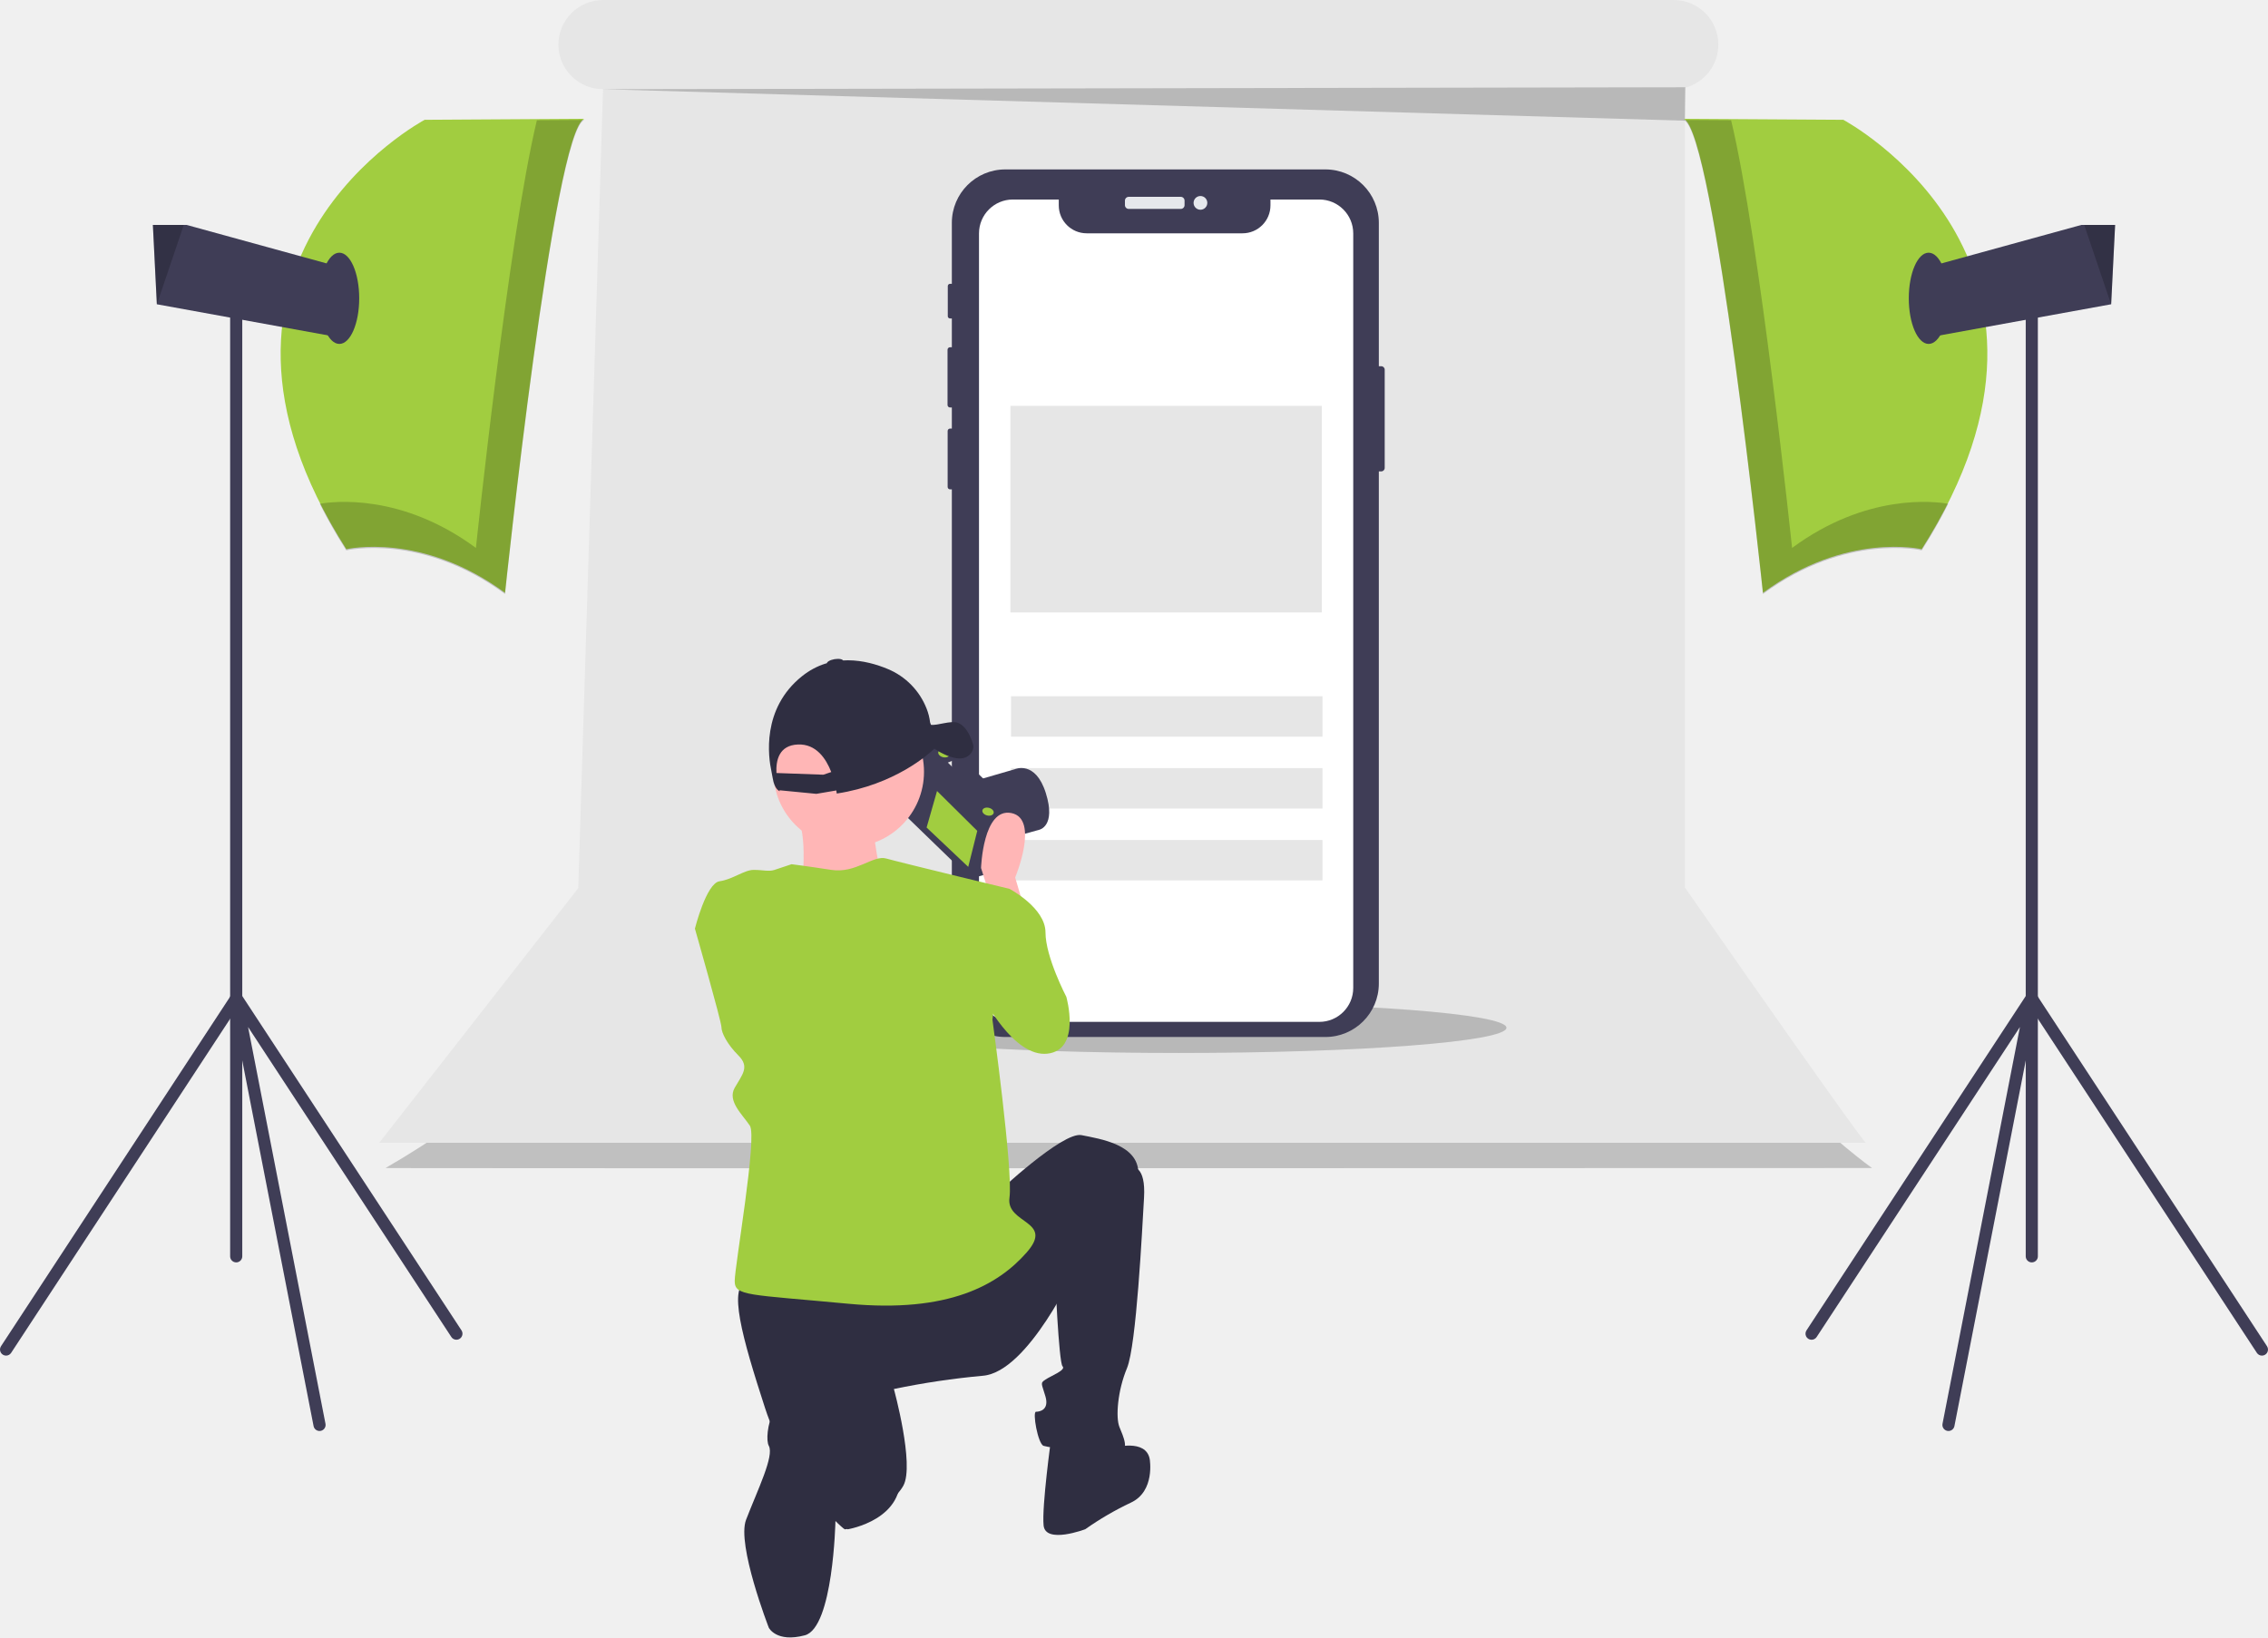
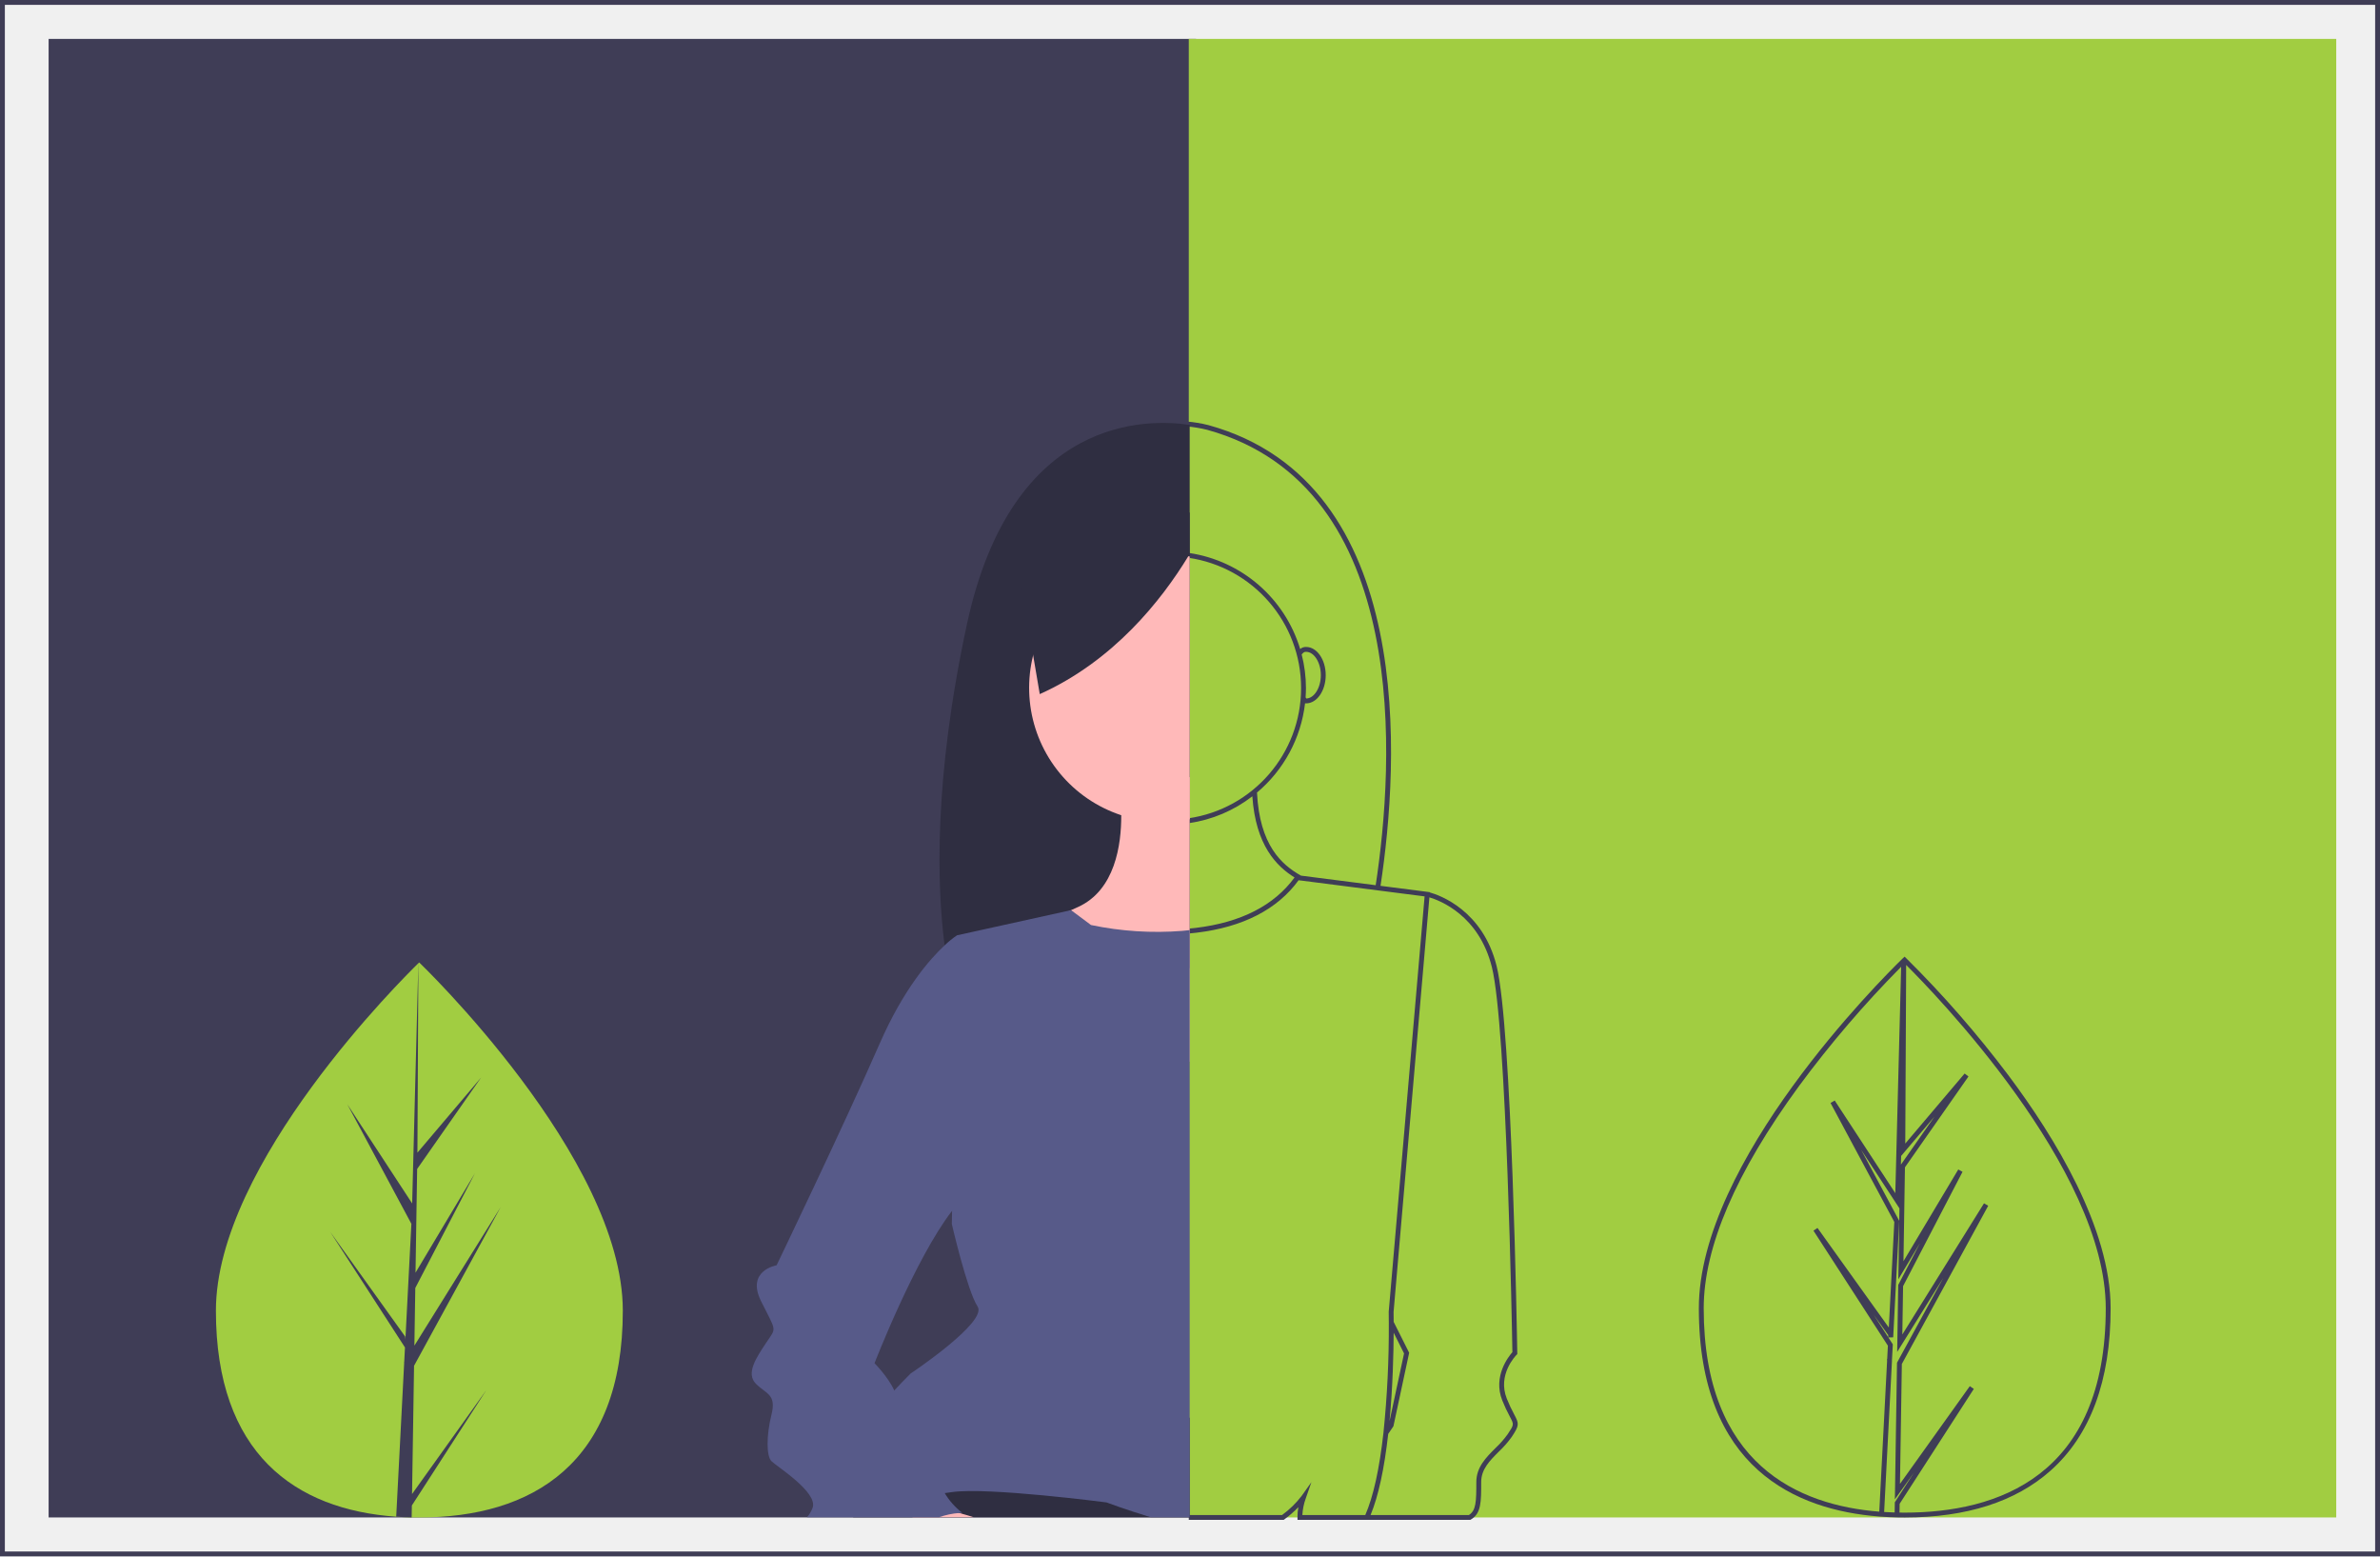
- <svg xmlns="http://www.w3.org/2000/svg" width="881.5" height="636.573" viewBox="0 0 881.5 636.573" role="img" artist="Katerina Limpitsouni" source="https://undraw.co/">
-   <path d="M386.169,503.174s1.85,36.996-77.075,82.625c0,0-.094.202,577.756,0,0,0-65.976-46.862-70.293-99.273" transform="translate(-159.2499 -131.7137)" opacity="0.2" />
-   <path d="M814.114,476.725V165.844a17.346,17.346,0,0,0,12.998-16.791v0a17.339,17.339,0,0,0-17.339-17.339H393.63a17.339,17.339,0,0,0-17.339,17.339v0a17.339,17.339,0,0,0,17.339,17.339h.004L384,477l-77.35,98.998s-.65.002,577.756,0C884.407,575.998,884,577,814.114,476.725Z" transform="translate(-159.2499 -131.7137)" fill="#e6e6e6" />
-   <ellipse cx="458.101" cy="399.557" rx="127.406" ry="9.8" opacity="0.2" />
-   <polygon points="234.38 34.679 654.864 46.925 655.046 33.925 234.38 34.679" opacity="0.2" />
-   <path d="M697.44,275.419V313.641a1.336,1.336,0,0,1-1.333,1.333h-.949V514.085A20.776,20.776,0,0,1,674.384,534.86H549.971A20.772,20.772,0,0,1,529.201,514.085V321.957h-.687a.941.941,0,0,1-.943-.937V299.267a.943.943,0,0,1,.943-.943h.687v-8.194h-.693a.987.987,0,0,1-.983-.989V267.685a.986.986,0,0,1,.983-.983h.693V255.517h-.704a.872.872,0,0,1-.873-.873V242.935a.877.877,0,0,1,.873-.879h.704V218.348a20.77,20.77,0,0,1,20.77-20.77H674.384a20.775,20.775,0,0,1,20.775,20.77v55.738h.949A1.336,1.336,0,0,1,697.44,275.419Z" transform="translate(-159.2499 -131.7137)" fill="#3f3d56" />
-   <rect x="437.226" y="76.518" width="23.175" height="4.706" rx="1.479" fill="#e6e8ec" />
-   <circle cx="466.574" cy="78.871" r="2.669" fill="#e6e8ec" />
-   <path d="M685.211,222.456V515.807a13.181,13.181,0,0,1-13.181,13.175H552.936a13.158,13.158,0,0,1-13.181-13.175v-293.351a13.18,13.18,0,0,1,13.181-13.181h17.825v2.287a10.853,10.853,0,0,0,10.853,10.853h60.569a10.853,10.853,0,0,0,10.853-10.853v-2.287H672.03A13.177,13.177,0,0,1,685.211,222.456Z" transform="translate(-159.2499 -131.7137)" fill="#fff" />
-   <rect x="392.954" y="270.684" width="121.044" height="15.712" fill="#e6e6e6" />
-   <rect x="392.954" y="298.617" width="121.044" height="15.712" fill="#e6e6e6" />
-   <rect x="392.954" y="326.551" width="121.044" height="15.712" fill="#e6e6e6" />
-   <rect x="392.711" y="157.788" width="121.044" height="80.308" fill="#e6e6e6" />
-   <path d="M386.384,177.901l-62.074.386S222.139,232.649,293.851,345.23c0,0,29.302-6.94,61.688,16.964C355.54,362.195,374.432,182.142,386.384,177.901Z" transform="translate(-159.2499 -131.7137)" fill="#a1cd40" />
-   <path d="M367.919,178.464c-11.121,46.454-23.693,166.266-23.693,166.266-28.935-21.357-55.389-18.095-60.703-17.157a205.628,205.628,0,0,0,10.328,18.106s29.302-6.94,61.688,16.964c0,0,18.892-180.053,30.844-184.294Z" transform="translate(-159.2499 -131.7137)" opacity="0.2" />
-   <polygon points="134.216 104.405 128.818 130.623 60.984 118.293 60.961 118.285 59.419 87.441 72.528 87.441 134.216 104.405" fill="#3f3d56" />
-   <polygon points="71.433 87.441 60.984 118.293 60.961 118.285 59.419 87.441 71.433 87.441" opacity="0.2" />
-   <ellipse cx="131.903" cy="115.972" rx="7.711" ry="17.735" fill="#3f3d56" />
-   <path d="M251.055,622.486a2.357,2.357,0,0,1-2.357-2.357v-372.443a2.357,2.357,0,1,1,4.714,0v372.443A2.357,2.357,0,0,1,251.055,622.486Z" transform="translate(-159.2499 -131.7137)" fill="#3f3d56" />
-   <path d="M283.439,688.03a2.357,2.357,0,0,1-2.31-1.906L248.742,520.096a2.357,2.357,0,0,1,4.284-1.744L338.619,648.909a2.357,2.357,0,0,1-3.942,2.585l-79.009-120.515L285.755,685.222a2.357,2.357,0,0,1-1.862,2.765A2.39,2.39,0,0,1,283.439,688.03Z" transform="translate(-159.2499 -131.7137)" fill="#3f3d56" />
-   <path d="M161.605,658.727a2.357,2.357,0,0,1-1.969-3.649l89.448-136.485a2.357,2.357,0,0,1,3.942,2.583l-89.448,136.485A2.354,2.354,0,0,1,161.605,658.727Z" transform="translate(-159.2499 -131.7137)" fill="#3f3d56" />
-   <path d="M813.616,177.901l62.074.386S977.861,232.649,906.149,345.23c0,0-29.302-6.94-61.688,16.964C844.46,362.195,825.568,182.142,813.616,177.901Z" transform="translate(-159.2499 -131.7137)" fill="#a1cd40" />
-   <path d="M832.081,178.464c11.121,46.454,23.693,166.266,23.693,166.266,28.935-21.357,55.389-18.095,60.703-17.157a205.628,205.628,0,0,1-10.328,18.106s-29.302-6.94-61.688,16.964c0,0-18.892-180.053-30.844-184.294Z" transform="translate(-159.2499 -131.7137)" opacity="0.2" />
-   <polygon points="747.284 104.405 752.682 130.623 820.516 118.293 820.539 118.285 822.081 87.441 808.973 87.441 747.284 104.405" fill="#3f3d56" />
-   <polygon points="810.067 87.441 820.516 118.293 820.539 118.285 822.081 87.441 810.067 87.441" opacity="0.2" />
-   <ellipse cx="749.598" cy="115.972" rx="7.711" ry="17.735" fill="#3f3d56" />
-   <path d="M948.945,622.486a2.357,2.357,0,0,1-2.357-2.357v-372.443a2.357,2.357,0,1,1,4.714,0v372.443A2.357,2.357,0,0,1,948.945,622.486Z" transform="translate(-159.2499 -131.7137)" fill="#3f3d56" />
-   <path d="M916.562,688.03a2.382,2.382,0,0,1-.454-.043,2.358,2.358,0,0,1-1.863-2.765l30.087-154.243-79.008,120.516a2.357,2.357,0,1,1-3.942-2.585l85.592-130.557a2.357,2.357,0,0,1,4.285,1.744l-32.386,166.028A2.358,2.358,0,0,1,916.562,688.03Z" transform="translate(-159.2499 -131.7137)" fill="#3f3d56" />
-   <path d="M1038.395,658.727a2.353,2.353,0,0,1-1.973-1.065l-89.448-136.485a2.357,2.357,0,0,1,3.942-2.583l89.448,136.485a2.357,2.357,0,0,1-1.969,3.649Z" transform="translate(-159.2499 -131.7137)" fill="#3f3d56" />
-   <path d="M546.277,459.002l16.887-4.702s6.615-1.32,2.573-14.239-12.058-9.303-12.058-9.303l-14.981,4.352-5.915,1.827,8.322,11.675.698,7.782Z" transform="translate(-159.2499 -131.7137)" fill="#3f3d56" />
-   <polygon points="354.396 293.155 349.098 314.319 376.245 340.629 378.579 341.214 384.805 339.465 390.104 318.302 384.737 312.658 390.223 311.221 378.516 299.856 372.407 301.138 367.507 296.273 370.814 294.951 371.126 293.706 367.12 290.553 354.396 293.155" fill="#3f3d56" />
-   <polygon points="379.831 323.006 376.324 337.011 360.144 321.715 364.196 307.515 379.831 323.006" fill="#a1cd40" />
-   <polygon points="354.396 293.155 353.653 296.123 380.648 322.384 382.982 322.968 389.014 321.336 389.346 321.329 390.104 318.302 384.737 312.658 390.223 311.221 378.516 299.856 372.407 301.138 367.507 296.273 370.814 294.951 371.126 293.706 367.12 290.553 354.396 293.155" fill="none" stroke="#3f3d56" stroke-miterlimit="10" />
-   <ellipse cx="526.116" cy="424.601" rx="1.524" ry="2.246" transform="translate(-172.8035 700.123) rotate(-75.94348)" fill="#a1cd40" />
-   <ellipse cx="543.266" cy="447.251" rx="1.524" ry="2.246" transform="translate(-181.7906 733.9081) rotate(-75.94348)" fill="#a1cd40" />
-   <path d="M557.497,485.366l-3.683-12.521s9.575-22.833-1.473-25.042-11.785,21.36-11.785,21.36l4.419,13.994Z" transform="translate(-159.2499 -131.7137)" fill="#ffb6b6" />
-   <circle cx="329.873" cy="300.049" r="29.257" fill="#ffb6b6" />
-   <path d="M498.588,452.415s1.721,21.513,6.024,23.234S458.144,489.417,458.144,489.417l12.908-14.629s2.582-22.373-3.442-27.536Z" transform="translate(-159.2499 -131.7137)" fill="#ffb6b6" />
-   <path d="M539.82,478.737l11.785-1.473s13.994,7.365,13.994,16.94,8.102,25.042,8.102,25.042,5.892,20.623-7.365,22.096-25.042-22.096-25.042-22.096Z" transform="translate(-159.2499 -131.7137)" fill="#a1cd40" />
-   <path d="M546.449,595.847s25.779-24.306,33.144-22.833,22.096,3.683,22.096,14.731-24.306,36.827-24.306,36.827-18.414,40.51-36.091,41.983a305.05,305.05,0,0,0-34.617,5.156s8.102,29.462,3.683,37.564-21.36,17.677-22.833,16.94-22.096-19.887-30.935-47.139-14.731-47.875-6.629-49.348S546.449,595.847,546.449,595.847Z" transform="translate(-159.2499 -131.7137)" fill="#2f2e41" />
-   <path d="M599.48,585.536s5.156-.737,4.419,11.785-2.946,57.45-6.629,66.289-4.419,19.15-2.946,22.833,4.419,9.575-.737,10.312-26.515-2.21-28.725-2.946-4.419-13.258-2.946-13.258,5.156-.737,3.683-5.892-2.21-5.156,0-6.629,8.102-3.683,6.629-5.156-2.946-36.091-2.946-36.091Z" transform="translate(-159.2499 -131.7137)" fill="#2f2e41" />
-   <path d="M592.115,694.544s12.521-3.683,13.994,4.419c0,0,2.21,12.521-7.365,16.94a118.329,118.329,0,0,0-17.677,10.312s-15.467,5.892-16.204-1.473S567.809,690.861,567.809,690.861Z" transform="translate(-159.2499 -131.7137)" fill="#2f2e41" />
-   <path d="M508.885,703.382l-23.569-19.15s4.419,23.569-1.473,27.989l-2.692,7.869,7.537,6.165S511.832,722.532,508.885,703.382Z" transform="translate(-159.2499 -131.7137)" fill="#2f2e41" />
-   <path d="M475.741,670.974s15.467,4.419,13.258,19.887-5.043,32.272-5.043,32.272-.85,41.383-11.898,44.329-13.994-2.946-13.994-2.946-12.559-32.338-8.838-41.983c4.503-11.675,10.992-24.784,8.838-28.725C455.945,689.929,459.537,668.765,475.741,670.974Z" transform="translate(-159.2499 -131.7137)" fill="#2f2e41" />
-   <path d="M466.903,467.689s5.892.737,15.467,2.21,16.204-5.892,21.36-4.419S551.605,477.264,551.605,477.264l-6.629,50.821s8.102,58.923,6.629,69.235,17.677,8.838,6.629,21.36-30.198,23.569-69.235,19.887-44.192-2.946-44.192-8.838,8.838-55.977,5.892-60.396-8.838-9.575-5.892-14.731,5.892-8.102,1.473-12.521-6.629-8.838-6.629-11.048-10.312-38.3-10.312-38.3,4.419-17.677,9.575-18.414,9.575-4.419,13.258-4.419,5.892.737,8.102,0Z" transform="translate(-159.2499 -131.7137)" fill="#a1cd40" />
-   <path d="M537.534,421.501c-.379-1.702-2.234-7.394-6.005-8.783-2.759-1.016-7.893,1.131-10.45.775l-.33-.937a21.251,21.251,0,0,0-1.367-5.376A27.513,27.513,0,0,0,504.287,391.793c-8.422-3.521-21.743-6.432-33.3,2.793-15.875,12.671-13.077,31.632-11.924,36.893q.289,1.316.495,2.649c.711,4.634,2.762,5.187,2.762,5.187s-.044-.134-.116-.377l14.339,1.396,7.752-1.323c.13.758.18,1.206.18,1.206,22.621-3.458,35.786-15.373,37.923-17.439,1.879,1.246,5.379,3.28,8.774,3.727C536.141,427.158,537.913,423.203,537.534,421.501ZM479.247,432.892l-18.216-.663c-.258-4.972,1.026-10.787,8.348-11.083,7.06-.286,10.913,5.454,12.955,10.709Z" transform="translate(-159.2499 -131.7137)" fill="#2f2e41" />
-   <ellipse cx="483.802" cy="389.174" rx="3.223" ry="1.219" transform="translate(-217.8267 -44.77484) rotate(-9.68516)" fill="#2f2e41" />
+ <svg xmlns="http://www.w3.org/2000/svg" width="979" height="640" viewBox="0 0 979 640" role="img" artist="Katerina Limpitsouni" source="https://undraw.co/">
+   <path d="M1087,775H108V135h979Zm-977-2h975V137H110Z" transform="translate(-108 -135)" fill="#3f3d56" />
+   <rect x="20" y="16" width="472" height="608" fill="#3f3d56" />
+   <rect x="489" y="16" width="472" height="608" fill="#a1cd41" />
+   <path d="M730.883,716.691a61.764,61.764,0,0,1-3.074-6.562c-3.938-9.844,3.692-17.674,4.02-18.003l.299-.3-.007-.422c-.087-5.458-2.194-133.965-8.511-159.227-5.701-22.811-23.346-29.037-27.46-30.195l.01-.113-20.289-2.6c7.593-50.006,15.203-165.635-70.758-189.446a55.486,55.486,0,0,0-9.083-1.499l-.186,1.991a54.749,54.749,0,0,1,8.73,1.434c84.451,23.393,76.827,137.817,69.311,187.265l-30.726-3.938c-8.002-4.489-17.04-12.546-18.1-34.165a56.446,56.446,0,0,0,19.769-36.699,3.669,3.669,0,0,0,.43.026c4.448,0,8.066-5.204,8.066-11.6s-3.618-11.6-8.066-11.6a3.447,3.447,0,0,0-2.438.87,56.393,56.393,0,0,0-45.676-39.515l-.285,1.979a54.129,54.129,0,0,1,0,107.131l.285,1.98a55.506,55.506,0,0,0,25.999-11.029c1.371,20.195,9.988,28.798,17.364,33.379-8.43,11.528-22.086,18.509-40.626,20.731-.99.119-1.98.219-2.97.308l.179,1.992c1.01-.091,2.02-.192,3.03-.313,19.144-2.295,33.289-9.556,42.055-21.585l.346.044c.065.036.131.074.196.109l.043-.078,51.242,6.568L679.244,674.374l-.005.056.001.056c.001.007.04,1.577.04,4.34v.231l.001.002a418.972,418.972,0,0,1-2.205,45.121c-1.654,14.862-4.166,26.234-7.467,33.82H643.72a23.556,23.556,0,0,1,1.415-6.881l2.315-6.637L643.376,750.21a39.582,39.582,0,0,1-7.993,7.79H597v2h39.035l.263-.191a44.427,44.427,0,0,0,5.779-5.036,21.651,21.651,0,0,0-.367,4.247l.019.98H712.791l.233-.137c4.256-2.49,4.256-7.091,4.256-15.443,0-5.239,3.519-8.758,7.244-12.483a41.375,41.375,0,0,0,5.308-6.042C733.014,721.122,732.881,720.458,730.883,716.691Zm-87.403-312.625c.757-.81.961-1.027,1.778-1.027,3.288,0,6.066,4.396,6.066,9.6,0,5.169-2.74,9.541-6,9.6a2.242,2.242,0,0,0-.272-.496c.086-1.26.145-2.526.145-3.804a55.436,55.436,0,0,0-1.763-13.825Zm42.068,287.487-5.972,27.875c1.346-14.257,1.655-28.185,1.702-36.39ZM728.168,724.785a39.844,39.844,0,0,1-5.058,5.736c-3.85,3.851-7.83,7.831-7.83,13.898,0,8.194-.119,11.708-3.042,13.58H671.78c3.196-7.712,5.634-18.919,7.255-33.35l2.141-3.15,6.475-30.214L681.28,678.584c-.002-2.337-.032-3.796-.039-4.092l14.733-170.482c4.326,1.279,20.379,7.386,25.696,28.653,6.088,24.354,8.308,150.278,8.443,158.375-1.518,1.705-8.123,9.933-4.162,19.834a63.735,63.735,0,0,0,3.165,6.758C730.811,720.822,730.811,720.822,728.168,724.785Z" transform="translate(-108 -135)" fill="#3f3d56" />
+   <path d="M597.37,309.74V533.09l-43.65,5.09-38.9,4.55L501.21,544.31v.01l-.64.07s-2.25-6.89-4.02-20.63c-3.06-23.75-4.69-67.96,9.26-132.37C524.42,305.42,580.51,307.16,597.37,309.74Z" transform="translate(-108 -135)" fill="#2f2e41" />
+   <polygon points="486.37 582.85 489.37 583 489.37 623.92 350.94 623.92 353.89 612.78 357.61 598.74 374.89 581.46 378.81 577.54 486.37 582.85" fill="#2f2e41" />
+   <path d="M597.37,363.82V471.9a55.126,55.126,0,1,1-10.92-109.16,54.483,54.483,0,0,1,10.36.98C597,363.75,597.18,363.78,597.37,363.82Z" transform="translate(-108 -135)" fill="#ffb9b9" />
+   <path d="M597.37,454.57V571.68l-43.65-33.5L528.15,518.56l20.43-9.29c.92-.41,1.88-.85,2.89-1.31,15.23-6.92,17.8-25.61,17.75-37.73a76.883,76.883,0,0,0-.79-11.03Z" transform="translate(-108 -135)" fill="#ffb9b9" />
+   <path d="M594.37,517.79c1-.09,2-.19,3-.31V758.92H581.35c-10.19-3.09-18.22-6.1-18.22-6.1s-48.76-6.36-63.6-4.24c-.83.12-1.81.26-2.92.42-8.95,1.28-25.92,3.37-34.72-1.22-8.77-4.57-9.44-15.77,13.96-41q3.075-3.315,6.72-6.96S514.37,678.62,510.13,672.26s-10.6-33.92-10.6-33.92l.1-5.45,1.58-88.57v-.01l.44-24.69,46.93-10.35,8.19,6.11A132.038,132.038,0,0,0,594.37,517.79Z" transform="translate(-108 -135)" fill="#575a89" />
+   <path d="M508.532,758.921h-25.31l9.95-3.98s3.86.71,9.38,2.22C504.392,757.661,506.412,758.241,508.532,758.921Z" transform="translate(-108 -135)" fill="#ffb9b9" />
+   <path d="M510.132,623.501c-3.27,1.23-6.85,4.65-10.5,9.39-15.32,19.85-31.9,62.69-31.9,62.69s5.59,5.59,8.12,11.2c1.29,2.86,1.79,5.73.36,7.88-4.24,6.36,0,0,4.24,0,1.65,0,2.34.64,2.44,1.8.15,1.82-1.15,4.92-2.44,8.8-2.12,6.36,0,8.48,10.6,10.6s4.24,2.12,4.24,8.48a10.076,10.076,0,0,0,1.32,4.66,28.867,28.867,0,0,0,7.16,8.06c-.42.03-.82.06-1.22.1a32.504,32.504,0,0,0-8.31,1.76h-54.27a12.767,12.767,0,0,0,2.32-3.98c2.12-6.36-14.84-16.96-16.96-19.08s-2.12-10.6,0-19.08-2.12-8.48-6.36-12.72,0-10.6,4.24-16.96,4.24-4.24-2.12-16.96,6.36-14.84,6.36-14.84,27.56-57.24,42.4-91.16c9.81-22.43,20.56-34.67,26.7-40.38a38.905,38.905,0,0,1,5.1-4.14l10.6,4.24s1.23,7.71,2.57,18.86C518.162,570.321,522.212,618.971,510.132,623.501Z" transform="translate(-108 -135)" fill="#575a89" />
+   <path d="M597.37,345.71V362.8c-.18.31-.37.61-.56.92-11.06,18.15-30.79,43.1-61.11,56.71l-2.72-15.97-5.67-33.28Z" transform="translate(-108 -135)" fill="#2f2e41" />
+   <path d="M364.192,673.941c.031,63.031-37.43,85.054-83.649,85.077q-1.61.001-3.205-.034-3.213-.068-6.359-.29c-41.716-2.933-74.139-26.053-74.167-84.671-.029-60.663,77.465-137.256,83.277-142.919.005,0,.005,0,.01-.005.221-.216.334-.324.334-.324S364.161,610.915,364.192,673.941Z" transform="translate(-108 -135)" fill="#a1cd41" />
+   <path d="M277.492,749.378l30.588-42.782-30.663,47.477-.08,4.911q-3.213-.068-6.359-.29l3.267-63.058-.026-.488.056-.093.31-5.959-30.786-47.565,30.876,43.101.078,1.264,2.468-47.643-26.359-49.155,26.679,40.782,2.546-98.778.01-.329 0.0.324-.394,77.896,26.197-30.894-26.307,37.602-.673,42.66L303.389,617.412,278.828,664.634l-.374,23.721,35.507-57.002-35.642,65.278Z" transform="translate(-108 -135)" fill="#3f3d56" />
+   <path d="M934.101,577.123A439.833,439.833,0,0,0,892.124,529.052l-.688-.658-1.046.994c-8.558,8.339-83.607,83.217-83.578,143.636.032,65.812,40.082,82.934,74.118,85.592l-0.0.006.979.069c2.102.149,4.258.248,6.406.293l.006 0,1.0.02 0-.009c.692.01,1.383.023,2.078.023h.144c25.337-.013,45.467-6.459,59.83-19.161,16.483-14.575,24.834-37.089,24.819-66.915C976.176,640.108,953.294,602.713,934.101,577.123Zm-26.735,83.369-19.042,34.875-.881,56.199,7.847-10.976-7.866,12.18-.068,4.18c-.232-.007-.464-.015-.695-.023q-1.512-.052-3.008-.138c-.208-.012-.416-.023-.623-.036l3.216-62.066.002-.053-.012-.231.367-6.578L878.666,675.563l6.03,8.418.061.977,1.997-.01,2.468-47.643.014-.278L873.592,607.854l15.731,24.049-.459,29.182,8.983-15.036-9.016,17.334-.435,27.562Zm-98.554,12.53c-.012-25.13,13.195-55.912,39.255-91.493a446.631,446.631,0,0,1,41.961-48.97L887.625,625.652l-24.925-38.102-1.718,1.021L887.21,637.48,884.96,680.915l-29.347-40.966-1.652,1.125,30.61,47.294L884.291,693.75l-.087.142.041.745-3.213,61.982C847.853,754.009,808.842,737.269,808.812,673.022ZM903.743,594.165l-13.815,19.746.092-3.562ZM891.542,757.018c-.734-.002-1.46-.013-2.188-.024l.059-3.618,30.507-47.237-1.653-1.125L889.542,745.189l.773-49.297L925.839,630.832l-1.727-1.008-33.602,53.943.313-19.882,24.451-47.013-1.745-.974-22.549,37.741.608-38.615,26.131-37.352-1.582-1.22L891.719,605.252l.371-73.432c10.731,10.646,82.074,83.609,82.102,141.121C974.226,742.398,929.266,756.999,891.542,757.018Z" transform="translate(-108 -135)" fill="#3f3d56" />
</svg>
